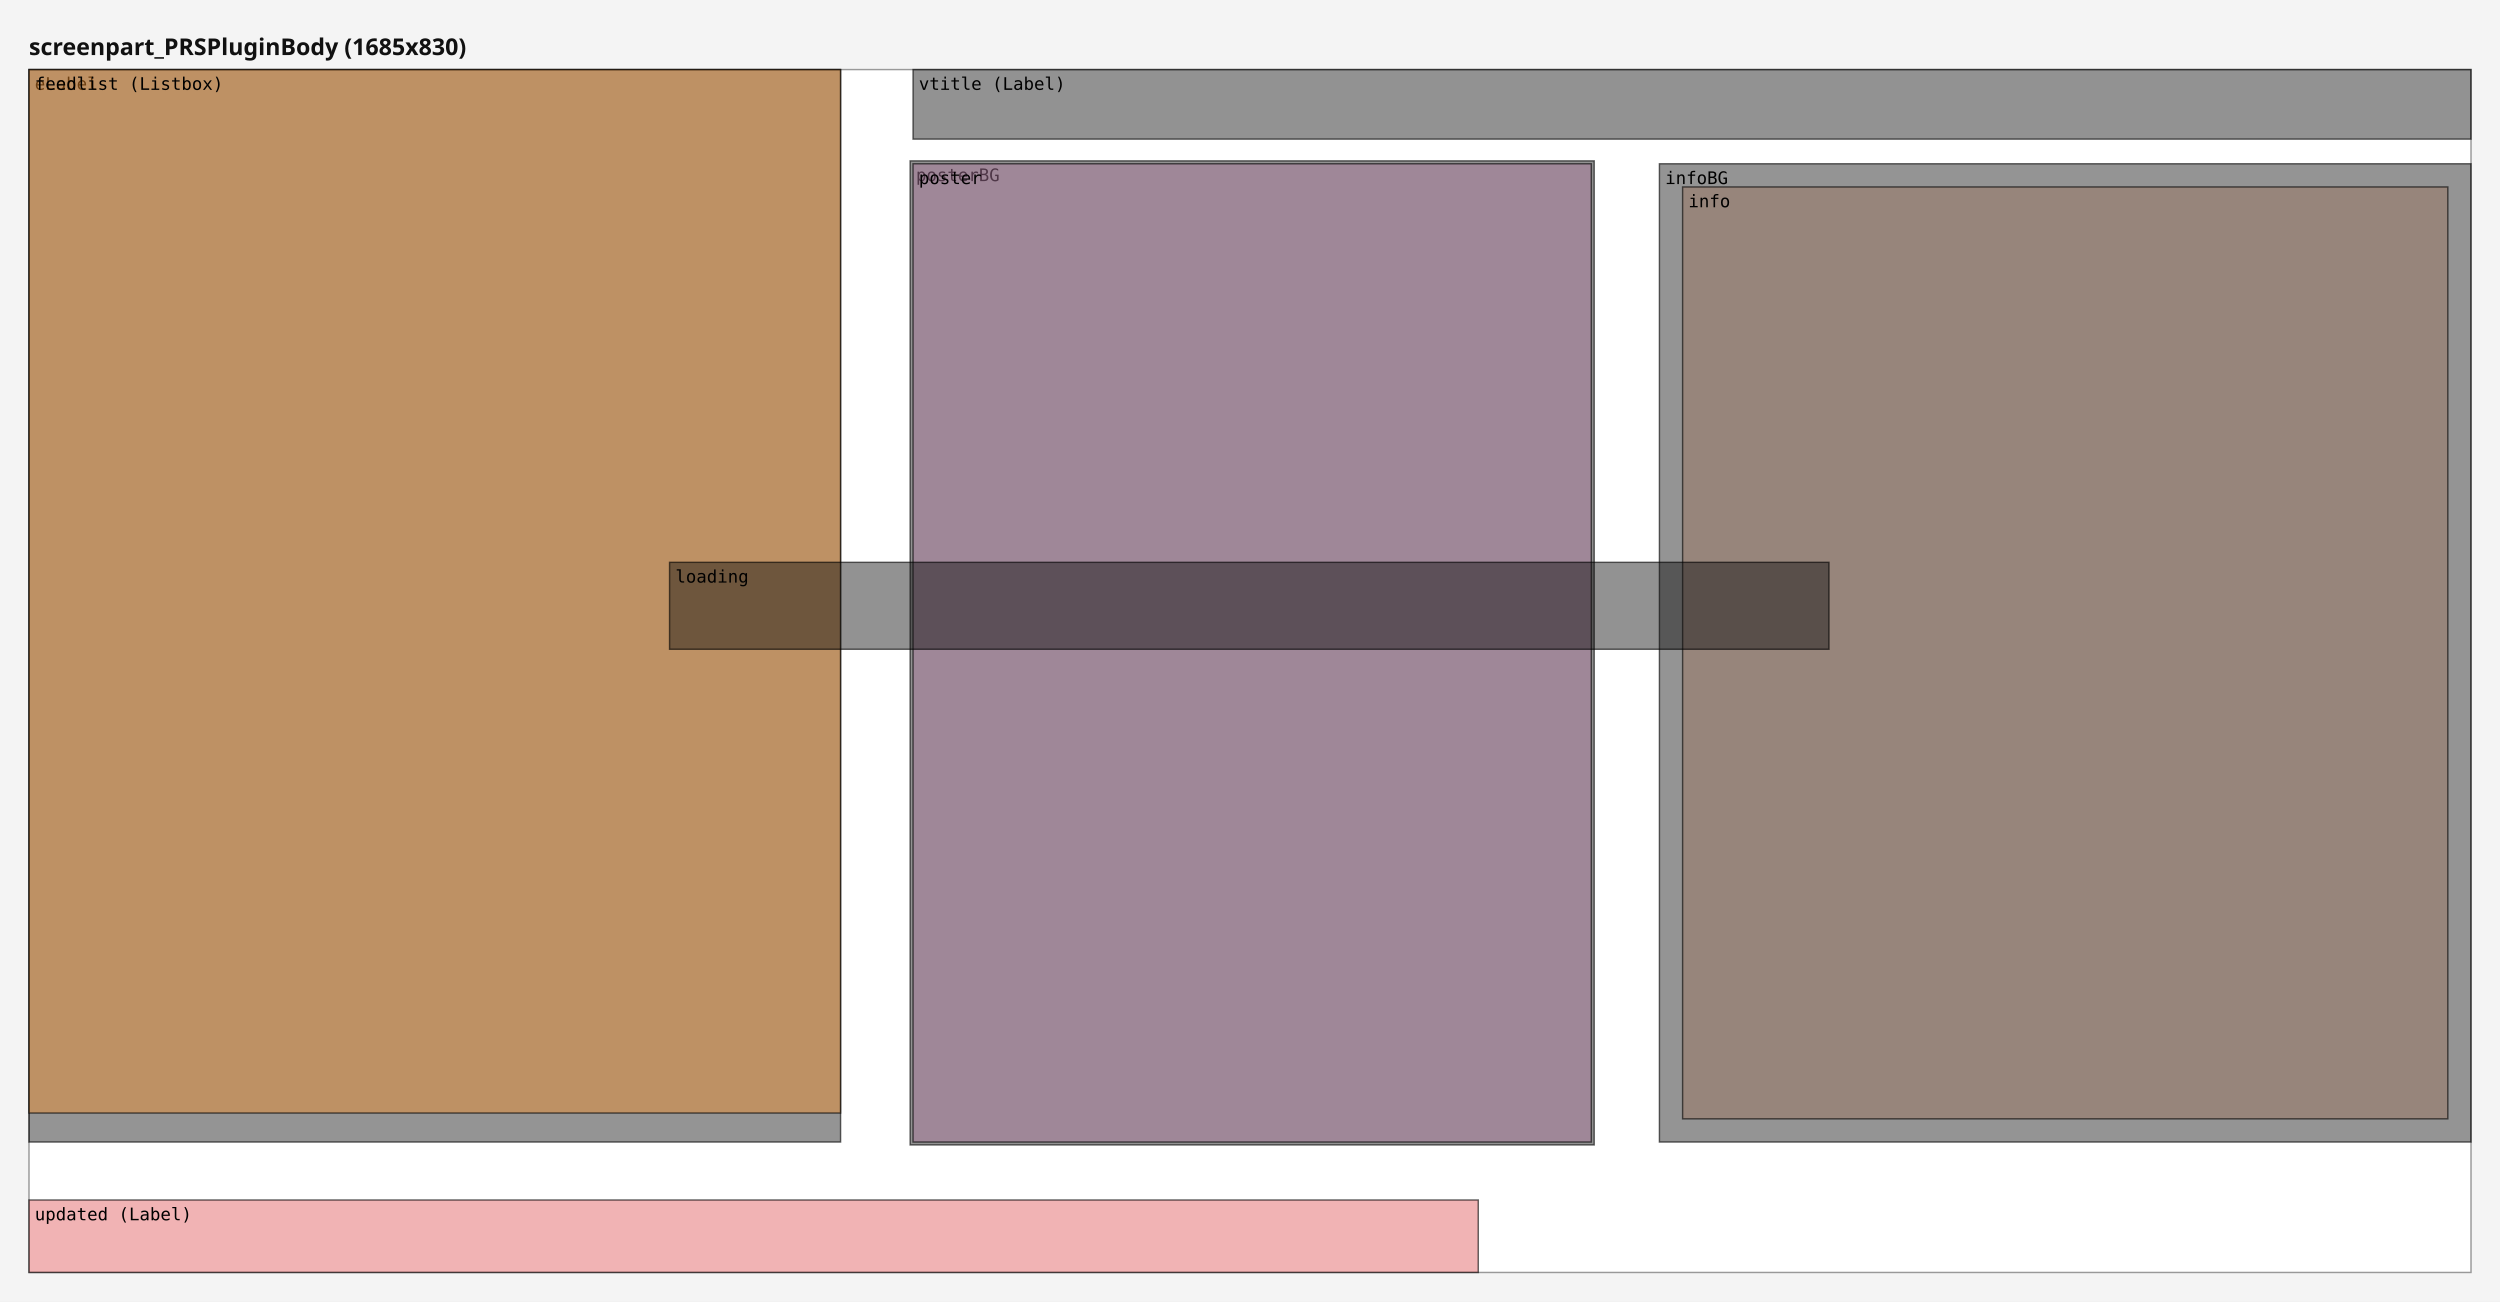
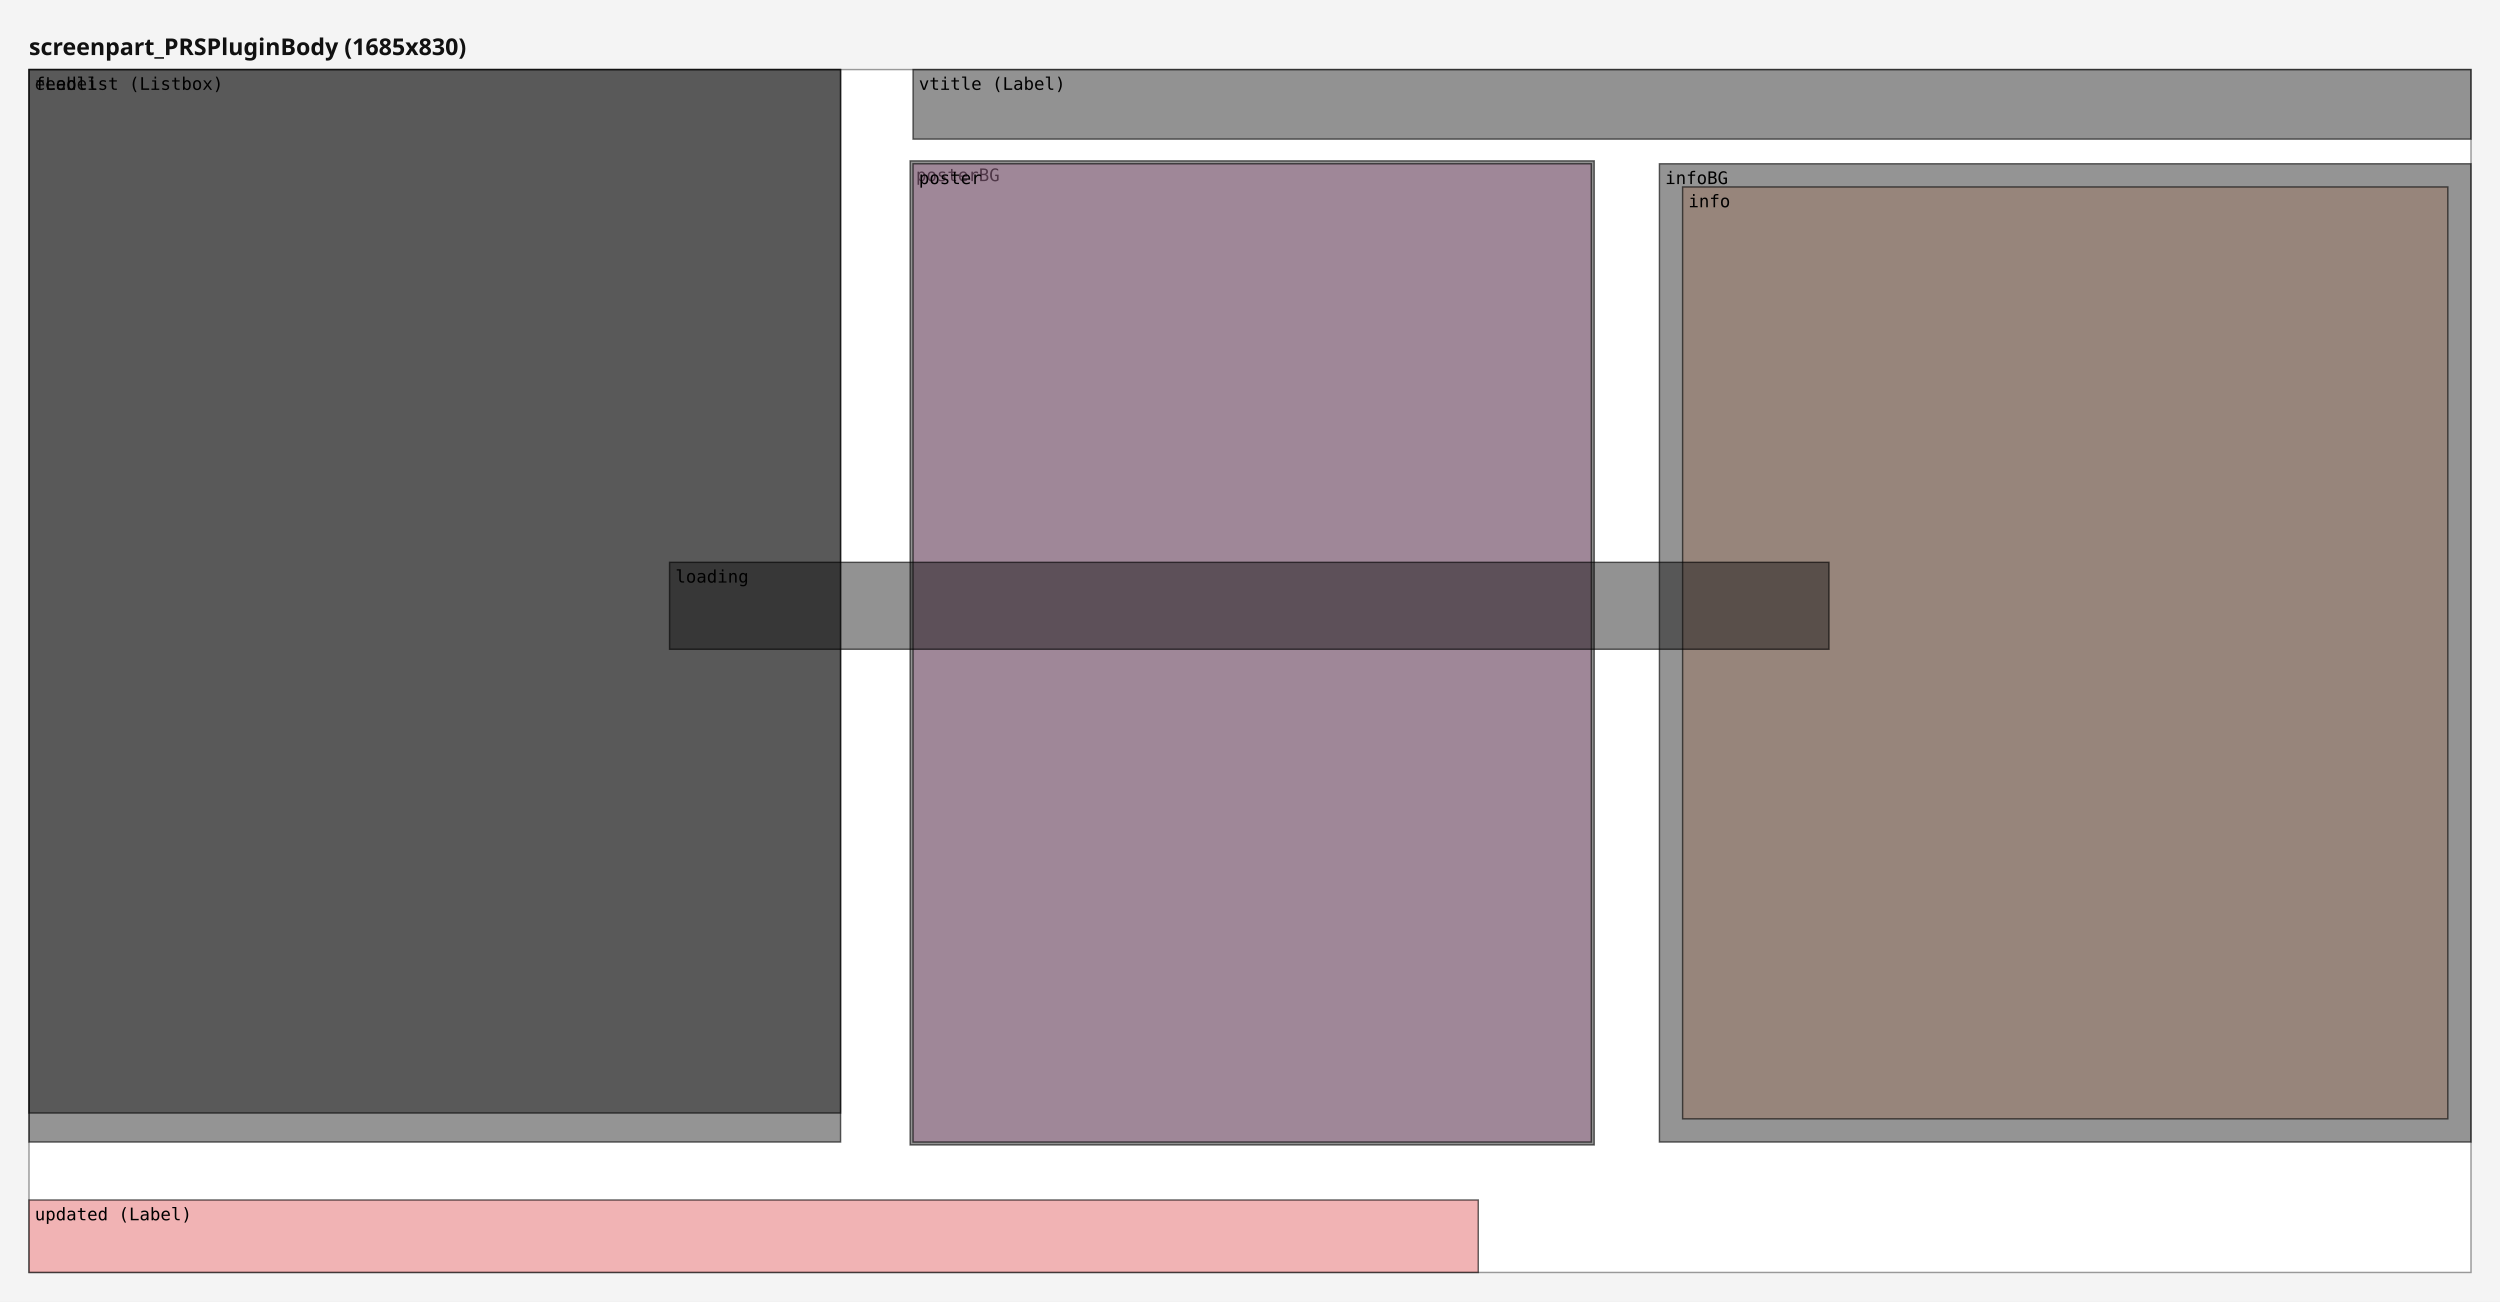
<svg xmlns="http://www.w3.org/2000/svg" width="1725" height="898" viewBox="0 0 1725 898">
  <rect x="0" y="0" width="1725" height="898" fill="#f4f4f4" />
  <text x="20" y="38" font-family="sans-serif" font-size="16" font-weight="bold" fill="#111111">screenpart_PRSPluginBody (1685x830)</text>
  <g data-screen="0" transform="translate(20,48)">
    <rect x="0" y="0" width="1685" height="830" fill="#ffffff" stroke="#999999" stroke-width="1" />
    <g>
      <rect data-ref="0:7" x="1125" y="65" width="560" height="675" fill="#121212" fill-opacity="0.45" stroke="#000000" stroke-opacity="0.6" stroke-width="1" />
      <text x="1129" y="79" font-family="monospace" font-size="12" fill="#000000">infoBG</text>
    </g>
    <g>
      <rect data-ref="0:0" x="0" y="0" width="560" height="740" fill="#121212" fill-opacity="0.45" stroke="#000000" stroke-opacity="0.6" stroke-width="1" />
      <text x="4" y="14" font-family="monospace" font-size="12" fill="#000000">eLabel</text>
    </g>
    <g>
      <rect data-ref="0:5" x="608" y="63" width="472" height="679" fill="#0e0e0e" fill-opacity="0.45" stroke="#000000" stroke-opacity="0.6" stroke-width="1" />
      <text x="612" y="77" font-family="monospace" font-size="12" fill="#000000">posterBG</text>
    </g>
    <g>
-       <rect data-ref="0:1" x="0" y="0" width="560" height="720" fill="#f28e2b" fill-opacity="0.45" stroke="#000000" stroke-opacity="0.6" stroke-width="1" />
+       <rect data-ref="0:1" x="0" y="0" width="560" height="720" fill="#121212" fill-opacity="0.45" stroke="#000000" stroke-opacity="0.6" stroke-width="1" />
      <text x="4" y="14" font-family="monospace" font-size="12" fill="#000000">feedlist (Listbox)</text>
    </g>
    <g>
      <rect data-ref="0:2" x="0" y="780" width="1000" height="50" fill="#e15759" fill-opacity="0.45" stroke="#000000" stroke-opacity="0.6" stroke-width="1" />
      <text x="4" y="794" font-family="monospace" font-size="12" fill="#000000">updated (Label)</text>
    </g>
    <g>
      <rect data-ref="0:4" x="610" y="0" width="1075" height="48" fill="#0e0e0e" fill-opacity="0.45" stroke="#000000" stroke-opacity="0.6" stroke-width="1" />
      <text x="614" y="14" font-family="monospace" font-size="12" fill="#000000">vtitle (Label)</text>
    </g>
    <g>
      <rect data-ref="0:6" x="610" y="65" width="468" height="675" fill="#b07aa1" fill-opacity="0.45" stroke="#000000" stroke-opacity="0.6" stroke-width="1" />
      <text x="614" y="79" font-family="monospace" font-size="12" fill="#000000">poster</text>
    </g>
    <g>
      <rect data-ref="0:8" x="1141" y="81" width="528" height="643" fill="#9c755f" fill-opacity="0.45" stroke="#000000" stroke-opacity="0.6" stroke-width="1" />
      <text x="1145" y="95" font-family="monospace" font-size="12" fill="#000000">info</text>
    </g>
    <g>
      <rect data-ref="0:3" x="442" y="340" width="800" height="60" fill="#0e0e0e" fill-opacity="0.45" stroke="#000000" stroke-opacity="0.6" stroke-width="1" />
      <text x="446" y="354" font-family="monospace" font-size="12" fill="#000000">loading</text>
    </g>
  </g>
</svg>
